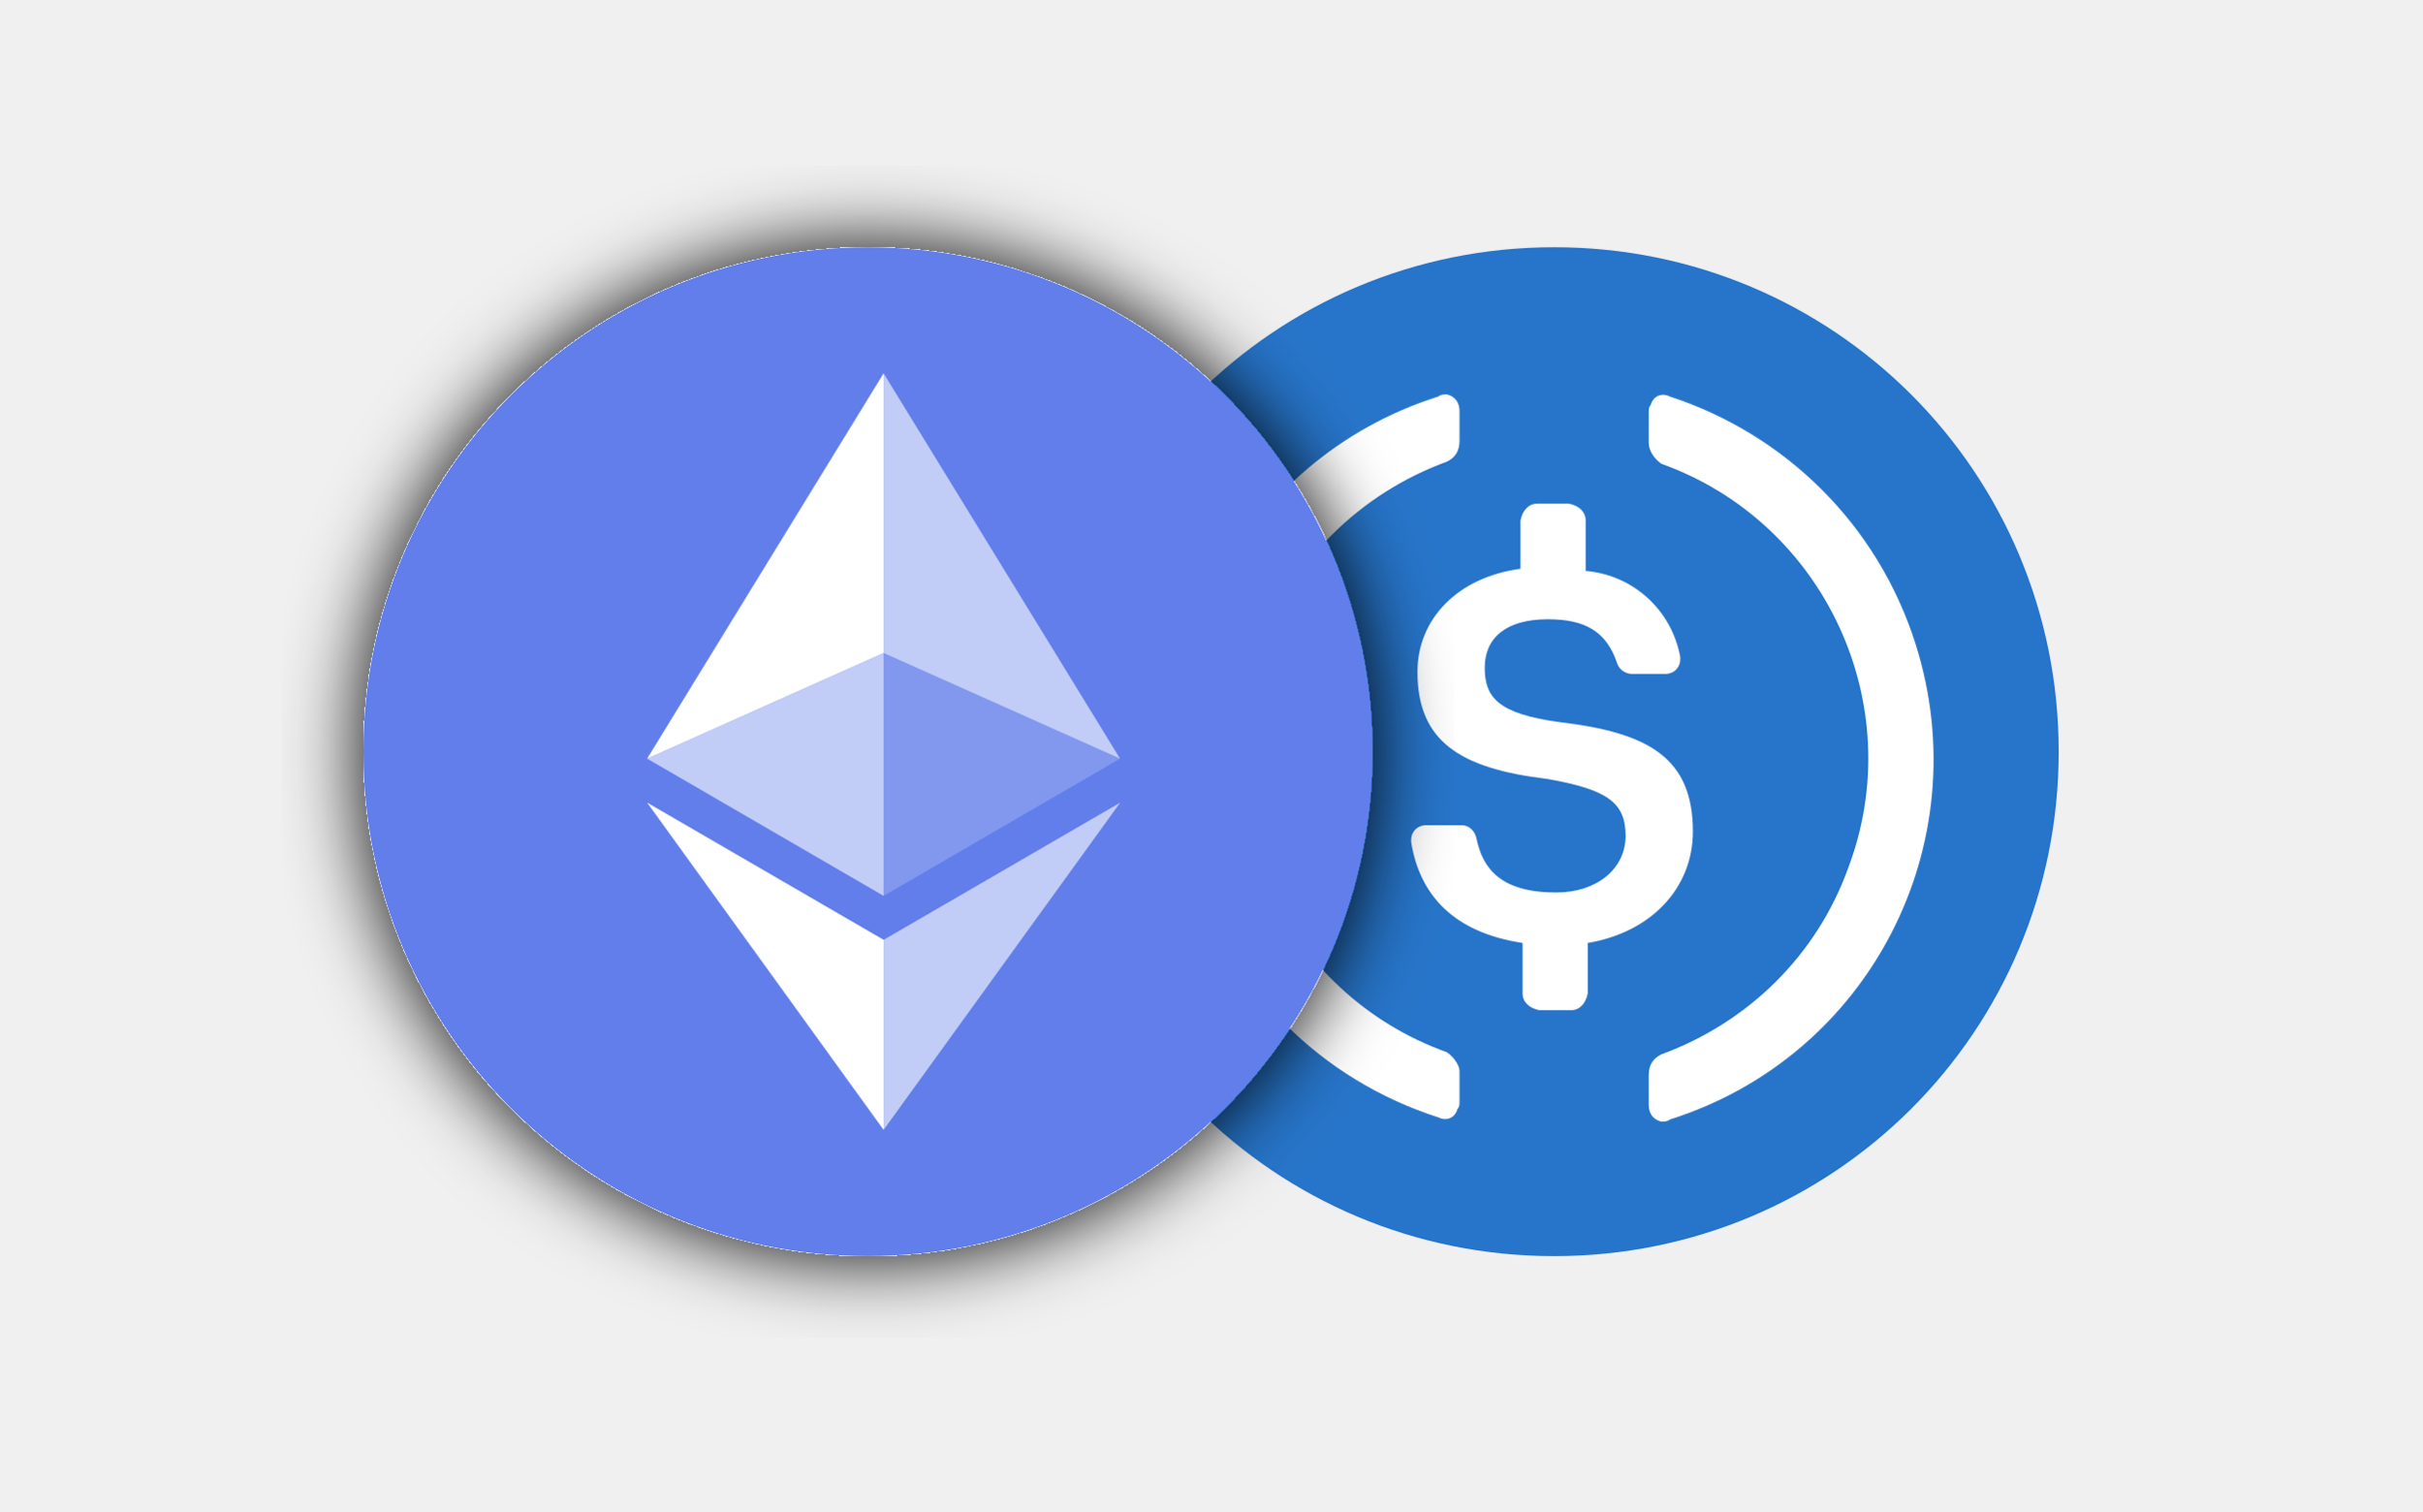
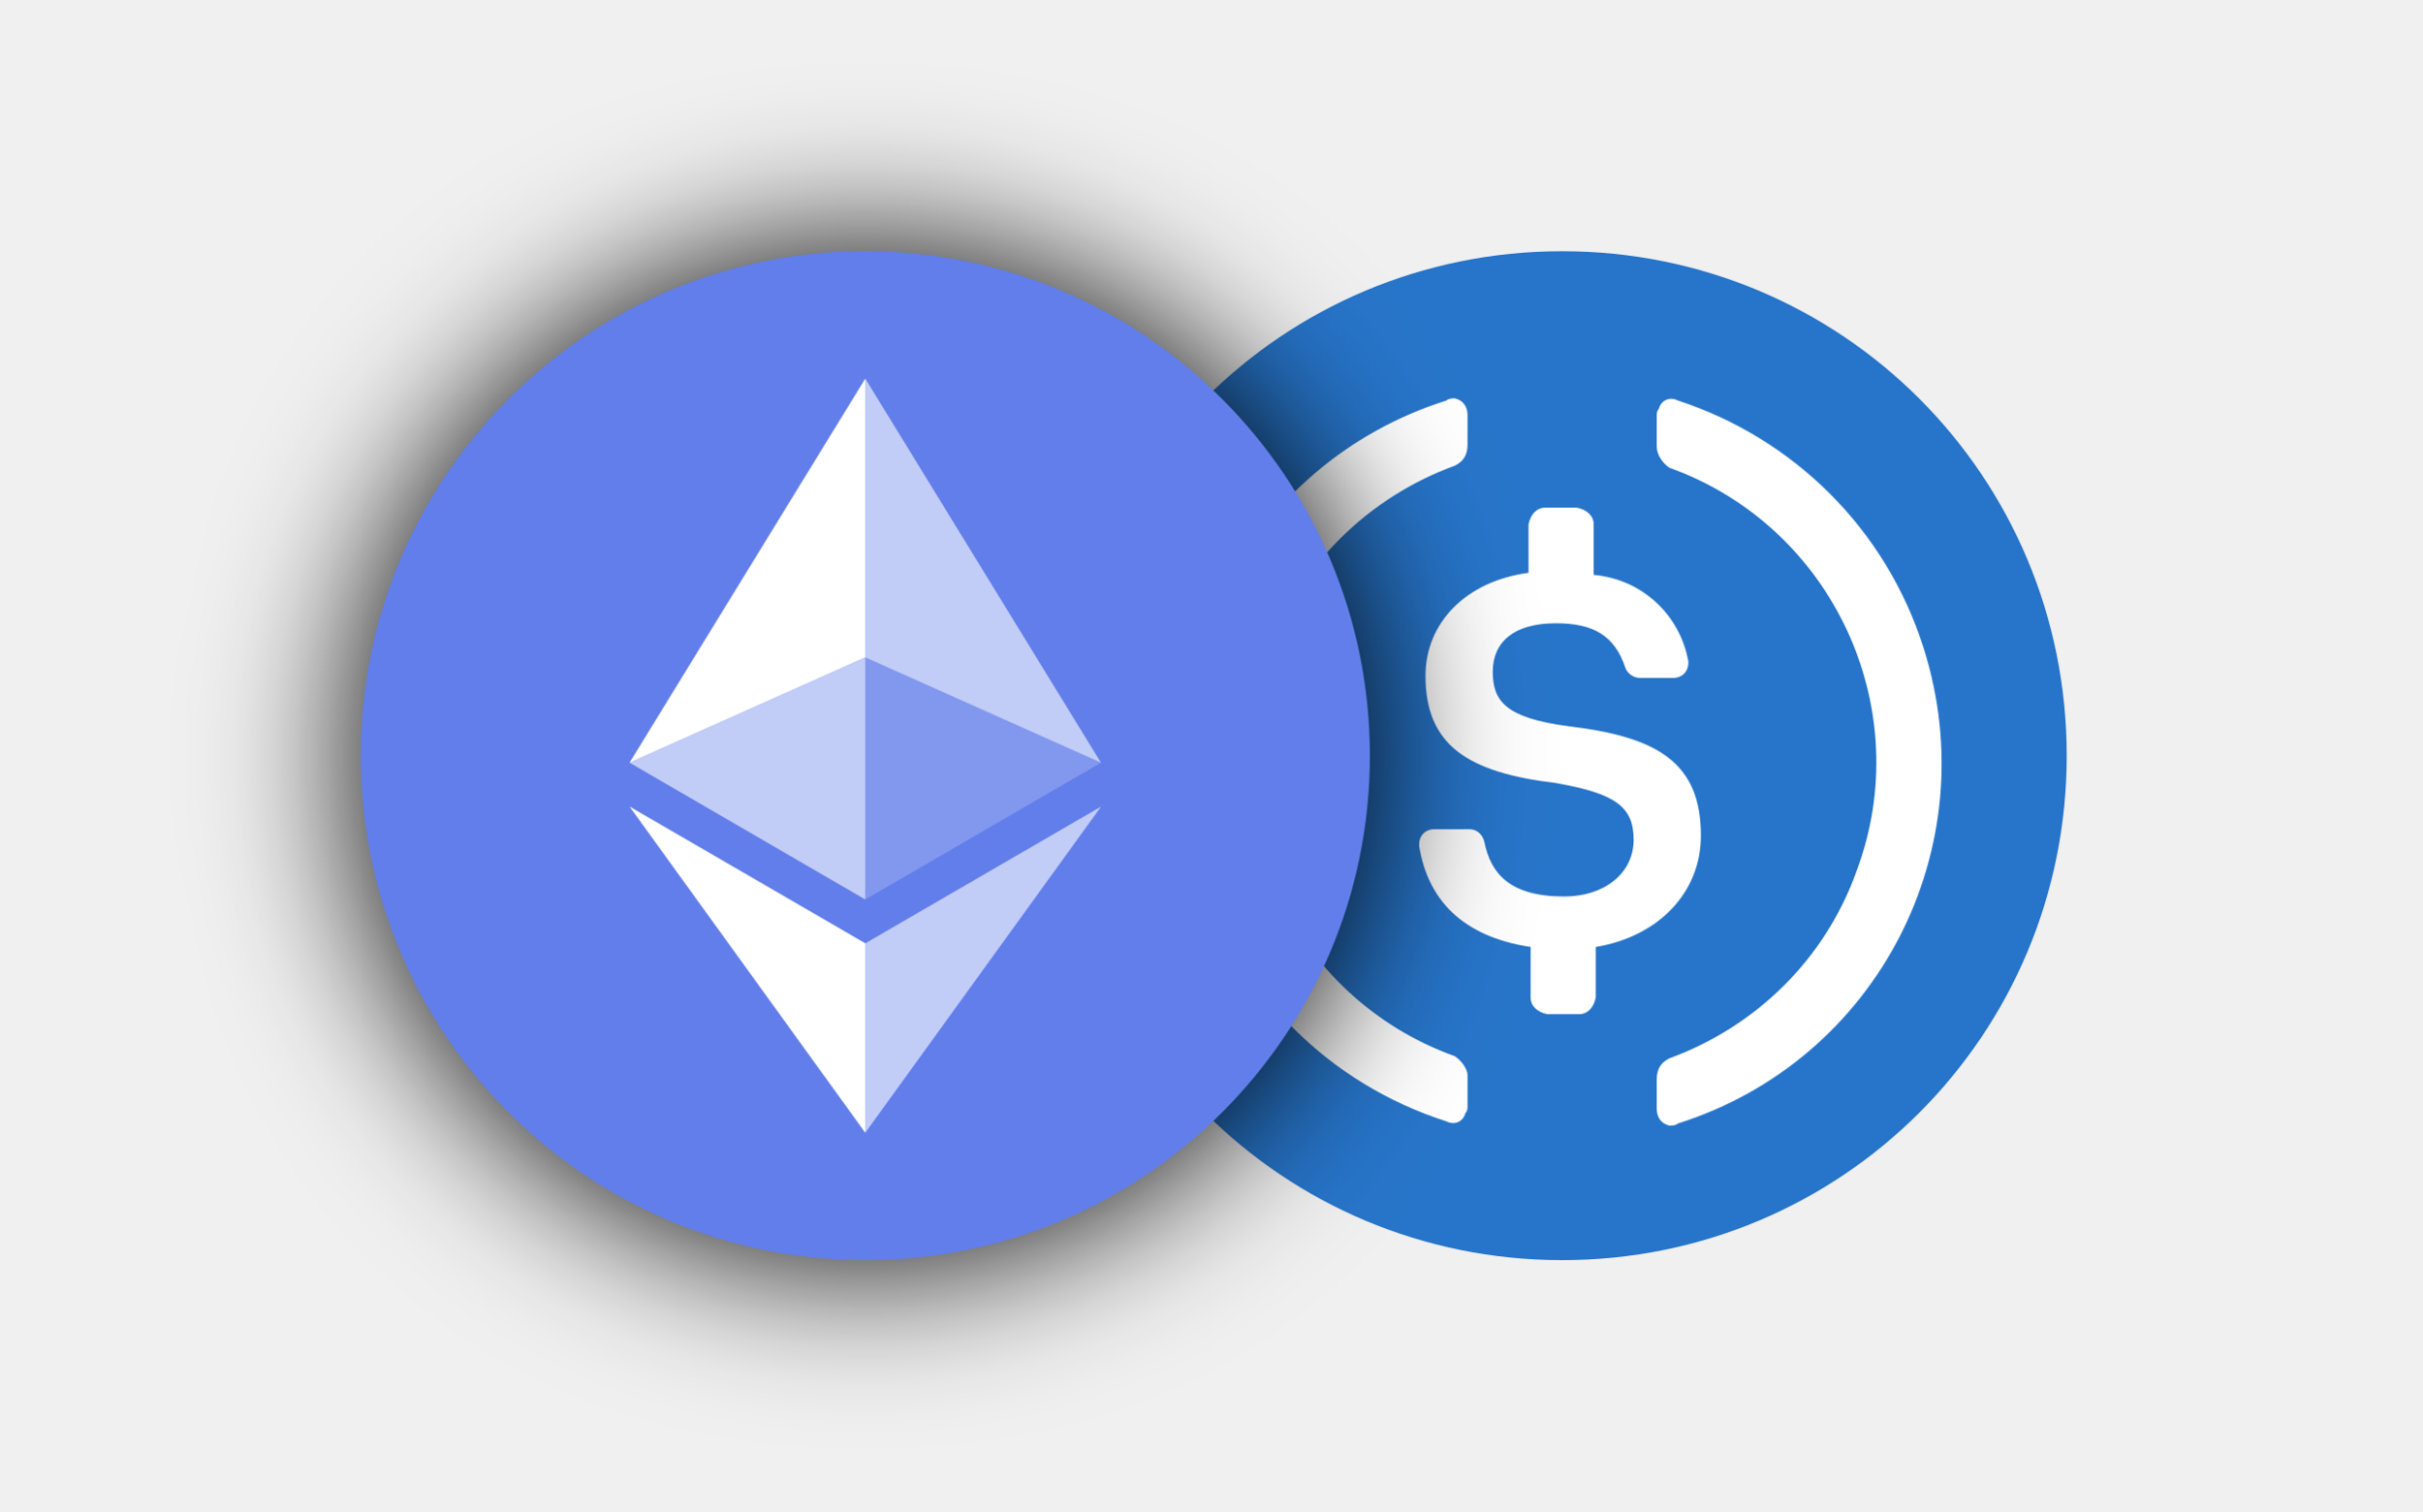
- <svg xmlns="http://www.w3.org/2000/svg" width="290" height="181" viewBox="0 0 290 181" fill="none" version="1.1" id="svg48">
-   <g clip-path="url(#clip0_6585_34952)" id="g24">
-     <path d="M186.085 150.438C219.566 150.438 246.501 123.503 246.501 90.022C246.501 56.541 219.566 29.605 186.085 29.605C152.604 29.605 125.668 56.541 125.668 90.022C125.668 123.503 152.604 150.438 186.085 150.438Z" fill="#2775CA" id="path18" />
-     <path d="M202.698 99.586C202.698 90.775 197.411 87.754 186.838 86.496C179.286 85.489 177.776 83.475 177.776 79.95C177.776 76.426 180.293 74.161 185.328 74.161C189.859 74.161 192.377 75.671 193.635 79.447C193.887 80.202 194.642 80.706 195.398 80.706H199.425C200.432 80.706 201.187 79.95 201.187 78.944V78.692C200.18 73.153 195.649 68.874 189.859 68.371V62.329C189.859 61.322 189.104 60.567 187.846 60.315H184.069C183.062 60.315 182.307 61.07 182.055 62.329V68.119C174.503 69.126 169.721 74.161 169.721 80.454C169.721 88.761 174.755 92.034 185.328 93.293C192.377 94.551 194.642 96.062 194.642 100.09C194.642 104.118 191.118 106.887 186.335 106.887C179.79 106.887 177.524 104.117 176.769 100.341C176.517 99.334 175.762 98.831 175.007 98.831H170.727C169.721 98.831 168.965 99.586 168.965 100.593V100.845C169.972 107.138 174 111.669 182.307 112.928V118.97C182.307 119.976 183.062 120.732 184.321 120.984H188.097C189.104 120.984 189.859 120.228 190.111 118.97V112.928C197.663 111.669 202.698 106.383 202.698 99.586Z" fill="white" id="path20" />
-     <path d="M173.245 126.021C153.609 118.973 143.54 97.072 150.841 77.688C154.617 67.115 162.924 59.06 173.245 55.284C174.252 54.781 174.755 54.025 174.755 52.766V49.242C174.755 48.235 174.252 47.48 173.245 47.228C172.993 47.228 172.49 47.228 172.238 47.48C148.323 55.032 135.232 80.458 142.785 104.372C147.316 118.469 158.141 129.294 172.238 133.826C173.245 134.329 174.252 133.826 174.503 132.818C174.755 132.567 174.755 132.315 174.755 131.812V128.287C174.755 127.532 174 126.525 173.245 126.021ZM199.929 47.48C198.922 46.977 197.915 47.48 197.663 48.487C197.411 48.739 197.411 48.99 197.411 49.494V53.018C197.411 54.025 198.167 55.032 198.922 55.536C218.557 62.584 228.627 84.485 221.326 103.869C217.55 114.442 209.243 122.497 198.922 126.273C197.915 126.777 197.411 127.532 197.411 128.791V132.315C197.411 133.322 197.915 134.077 198.922 134.329C199.174 134.329 199.677 134.329 199.929 134.077C223.844 126.525 236.934 101.1 229.382 77.185C224.851 62.836 213.774 52.011 199.929 47.48Z" fill="white" id="path22" />
-   </g>
-   <defs id="defs46">
-     <filter id="filter0_d_6585_34952" x="33.833" y="19.938" width="140.167" height="140.167" filterUnits="userSpaceOnUse" color-interpolation-filters="sRGB">
-       <feFlood flood-opacity="0" result="BackgroundImageFix" id="feFlood26" />
-       <feColorMatrix in="SourceAlpha" type="matrix" values="0 0 0 0 0 0 0 0 0 0 0 0 0 0 0 0 0 0 127 0" result="hardAlpha" id="feColorMatrix28" />
-       <feOffset id="feOffset30" />
-       <feGaussianBlur stdDeviation="4.833" id="feGaussianBlur32" />
-       <feComposite in2="hardAlpha" operator="out" id="feComposite34" />
-       <feColorMatrix type="matrix" values="0 0 0 0 0 0 0 0 0 0 0 0 0 0 0 0 0 0 1 0" id="feColorMatrix36" />
-       <feBlend mode="normal" in2="BackgroundImageFix" result="effect1_dropShadow_6585_34952" id="feBlend38" />
-       <feBlend mode="normal" in="SourceGraphic" in2="effect1_dropShadow_6585_34952" result="shape" id="feBlend40" />
+ <svg xmlns="http://www.w3.org/2000/svg" width="290" height="181" viewBox="0 0 290 181" fill="none" version="1.1" id="svg134" xml:space="preserve">
+   <defs id="defs132">
+     <filter style="color-interpolation-filters:sRGB" id="filter642" x="-0.191" y="-0.191" width="1.381" height="1.381">
+       <feFlood flood-opacity="1" flood-color="rgb(0,0,0)" result="flood" id="feFlood632" />
+       <feComposite in="flood" in2="SourceGraphic" operator="in" result="composite1" id="feComposite634" />
+       <feGaussianBlur in="composite1" stdDeviation="9.6" result="blur" id="feGaussianBlur636" />
+       <feOffset dx="0" dy="0" result="offset" id="feOffset638" />
+       <feComposite in="SourceGraphic" in2="offset" operator="over" result="composite2" id="feComposite640" />
    </filter>
-     <clipPath id="clip0_6585_34952">
-       <rect width="120.833" height="120.833" fill="white" transform="translate(125.667 29.6045)" id="rect43" />
-     </clipPath>
+     <style type="text/css" id="style7647">
+    
+     .fil0 {fill:none}
+     .fil1 {fill:url(#id0);fill-rule:nonzero}
+    
+   </style>
  </defs>
-   <g filter="url(#filter0_d_6585_34952)" id="g16">
-     <rect x="43.5" y="29.605" width="120.833" height="120.833" rx="60.417" fill="#627eea" id="rect2" />
-     <path d="M 105.797,44.709 V 78.202 l 28.309,12.65 z" fill="#ffffff" fill-opacity="0.602" id="path4" />
-     <path d="M 105.797,44.709 77.484,90.852 105.797,78.202 Z" fill="#ffffff" id="path6" />
-     <path d="m 105.797,112.556 v 22.759 l 28.328,-39.192 z" fill="#ffffff" fill-opacity="0.602" id="path8" />
-     <path d="M 105.797,135.315 V 112.553 L 77.484,96.123 Z" fill="#ffffff" id="path10" />
-     <path d="M 105.797,107.289 134.106,90.852 105.797,78.21 Z" fill="#ffffff" fill-opacity="0.2" id="path12" />
-     <path d="M 77.484,90.852 105.797,107.289 V 78.21 Z" fill="#ffffff" fill-opacity="0.602" id="path14" />
+   <g id="g1260" transform="translate(-292.8449)">
+     <g id="g919" transform="matrix(0.060415,0,0,0.060415,419.4738,30.085)">
+       <path d="m 1000,2000 c 554.17,0 1000,-445.83 1000,-1000 C 2000,445.83 1554.17,0 1000,0 445.83,0 0,445.83 0,1000 0,1554.17 445.83,2000 1000,2000 Z" fill="#2775ca" id="path904" />
+       <path d="m 1275,1158.33 c 0,-145.83 -87.5,-195.83 -262.5,-216.66 -125,-16.67 -150,-50 -150,-108.34 0,-58.34 41.67,-95.83 125,-95.83 75,0 116.67,25 137.5,87.5 4.17,12.5 16.67,20.83 29.17,20.83 h 66.66 c 16.67,0 29.17,-12.5 29.17,-29.16 V 812.5 C 1233.33,720.83 1158.33,650 1062.5,641.67 v -100 c 0,-16.67 -12.5,-29.17 -33.33,-33.34 h -62.5 c -16.67,0 -29.17,12.5 -33.34,33.34 v 95.83 c -125,16.67 -204.16,100 -204.16,204.17 0,137.5 83.33,191.66 258.33,212.5 116.67,20.83 154.17,45.83 154.17,112.5 0,66.67 -58.34,112.5 -137.5,112.5 -108.34,0 -145.84,-45.84 -158.34,-108.34 -4.16,-16.66 -16.66,-25 -29.16,-25 h -70.84 c -16.66,0 -29.16,12.5 -29.16,29.17 v 4.17 c 16.66,104.16 83.33,179.16 220.83,200 v 100 c 0,16.66 12.5,29.16 33.33,33.33 h 62.5 c 16.67,0 29.17,-12.5 33.34,-33.33 v -100 c 125,-20.84 208.33,-108.34 208.33,-220.84 z" fill="#ffffff" id="path906" />
+       <path d="m 787.5,1595.83 c -325,-116.66 -491.67,-479.16 -370.83,-800 62.5,-175 200,-308.33 370.83,-370.83 16.67,-8.33 25,-20.83 25,-41.67 V 325 c 0,-16.67 -8.33,-29.17 -25,-33.33 -4.17,0 -12.5,0 -16.67,4.16 -395.83,125 -612.5,545.84 -487.5,941.67 75,233.33 254.17,412.5 487.5,487.5 16.67,8.33 33.34,0 37.5,-16.67 4.17,-4.16 4.17,-8.33 4.17,-16.66 v -58.34 c 0,-12.5 -12.5,-29.16 -25,-37.5 z m 441.67,-1300 c -16.67,-8.33 -33.34,0 -37.5,16.67 -4.17,4.17 -4.17,8.33 -4.17,16.67 v 58.33 c 0,16.67 12.5,33.33 25,41.67 325,116.66 491.67,479.16 370.83,800 -62.5,175 -200,308.33 -370.83,370.83 -16.67,8.33 -25,20.83 -25,41.67 V 1700 c 0,16.67 8.33,29.17 25,33.33 4.17,0 12.5,0 16.67,-4.16 395.83,-125 612.5,-545.84 487.5,-941.67 -75,-237.5 -258.34,-416.67 -487.5,-491.67 z" fill="#ffffff" id="path908" />
+     </g>
+     <circle style="fill:#627eea;fill-opacity:1;stroke-width:1.009;filter:url(#filter642)" id="path400" cx="396.454" cy="90.5" r="60.415" />
+     <g id="g8179-0" transform="translate(299.7891,-168.6123)">
+       <path d="m 96.657,213.954 v 33.387 l 28.219,12.609 z" fill="#ffffff" fill-opacity="0.602" id="path7810-2" style="clip-rule:evenodd;fill-rule:evenodd;stroke-width:0.803;image-rendering:optimizeQuality;shape-rendering:geometricPrecision;text-rendering:geometricPrecision" />
+       <path d="M 96.658,213.954 68.435,259.95 96.658,247.341 Z" fill="#ffffff" id="path7812-3" style="clip-rule:evenodd;fill-rule:evenodd;stroke-width:0.803;image-rendering:optimizeQuality;shape-rendering:geometricPrecision;text-rendering:geometricPrecision" />
+       <path d="m 96.657,281.586 v 22.685 l 28.238,-39.066 z" fill="#ffffff" fill-opacity="0.602" id="path7814-2" style="clip-rule:evenodd;fill-rule:evenodd;stroke-width:0.803;image-rendering:optimizeQuality;shape-rendering:geometricPrecision;text-rendering:geometricPrecision" />
+       <path d="M 96.658,304.271 V 281.581 L 68.435,265.204 Z" fill="#ffffff" id="path7816-7" style="clip-rule:evenodd;fill-rule:evenodd;stroke-width:0.803;image-rendering:optimizeQuality;shape-rendering:geometricPrecision;text-rendering:geometricPrecision" />
+       <path d="M 96.657,276.335 124.876,259.95 96.657,247.348 Z" fill="#ffffff" fill-opacity="0.2" id="path7818-1" style="clip-rule:evenodd;fill-rule:evenodd;stroke-width:0.803;image-rendering:optimizeQuality;shape-rendering:geometricPrecision;text-rendering:geometricPrecision" />
+       <path d="m 68.435,259.95 28.222,16.385 v -28.986 z" fill="#ffffff" fill-opacity="0.602" id="path7820-0" style="clip-rule:evenodd;fill-rule:evenodd;stroke-width:0.803;image-rendering:optimizeQuality;shape-rendering:geometricPrecision;text-rendering:geometricPrecision" />
+     </g>
  </g>
</svg>
